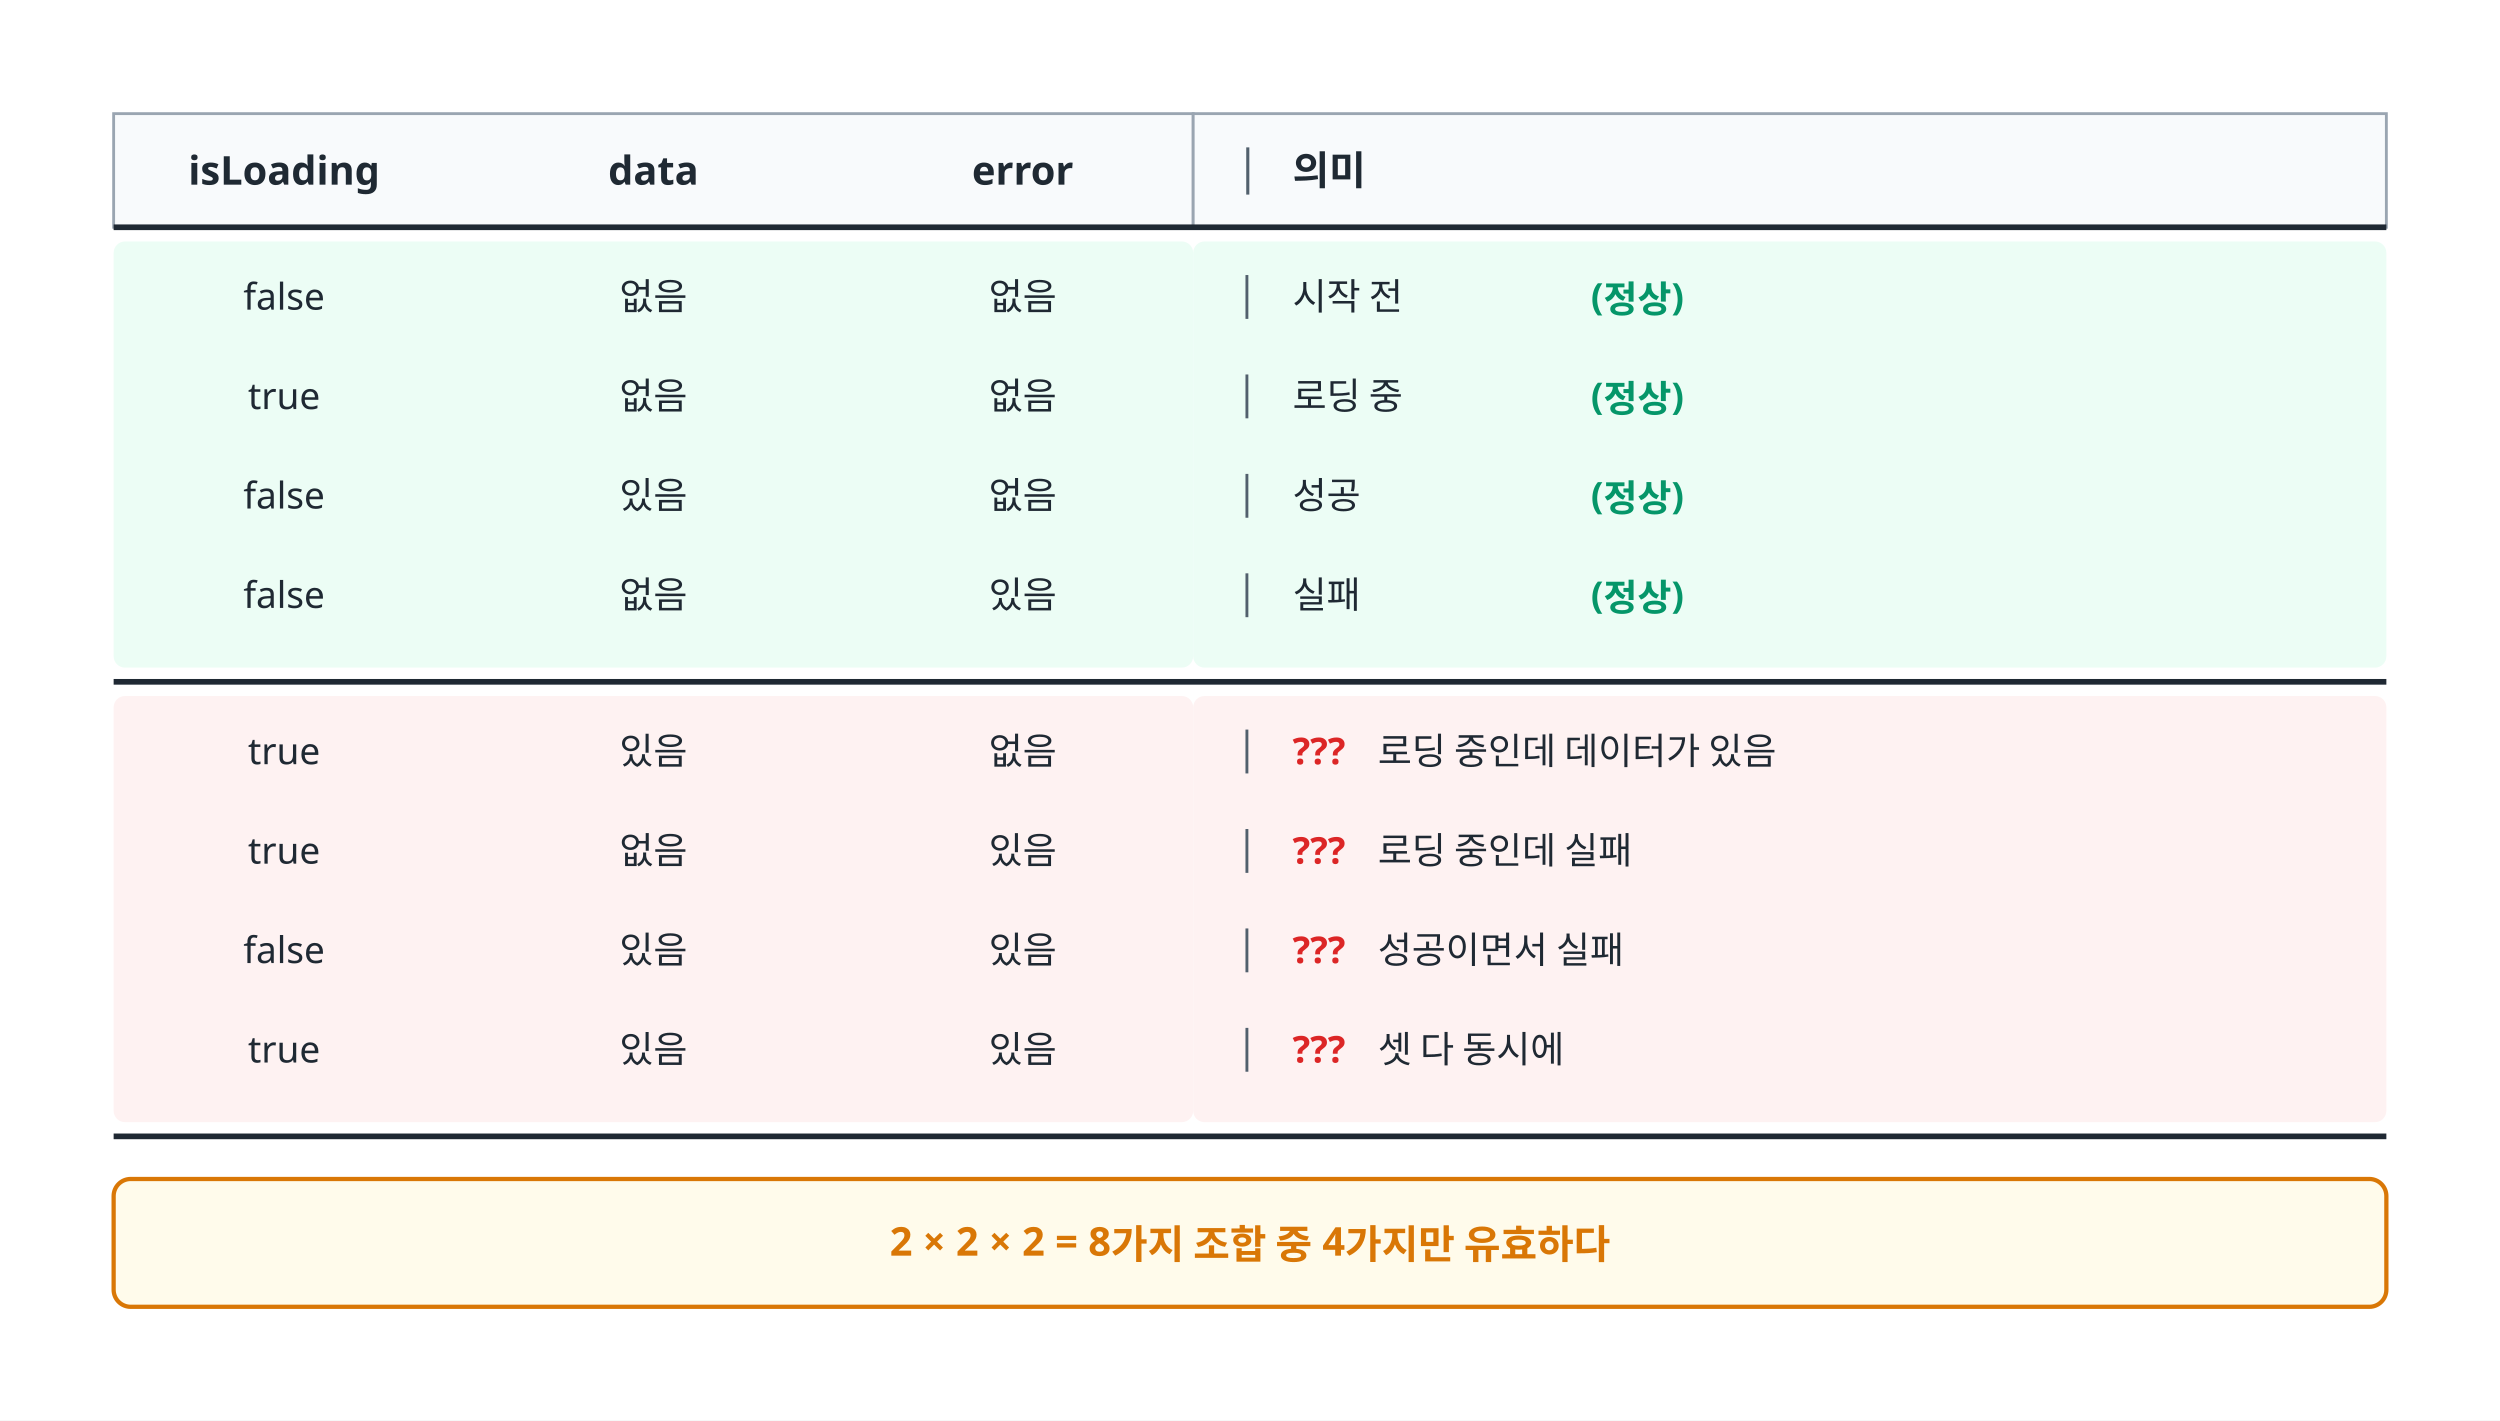
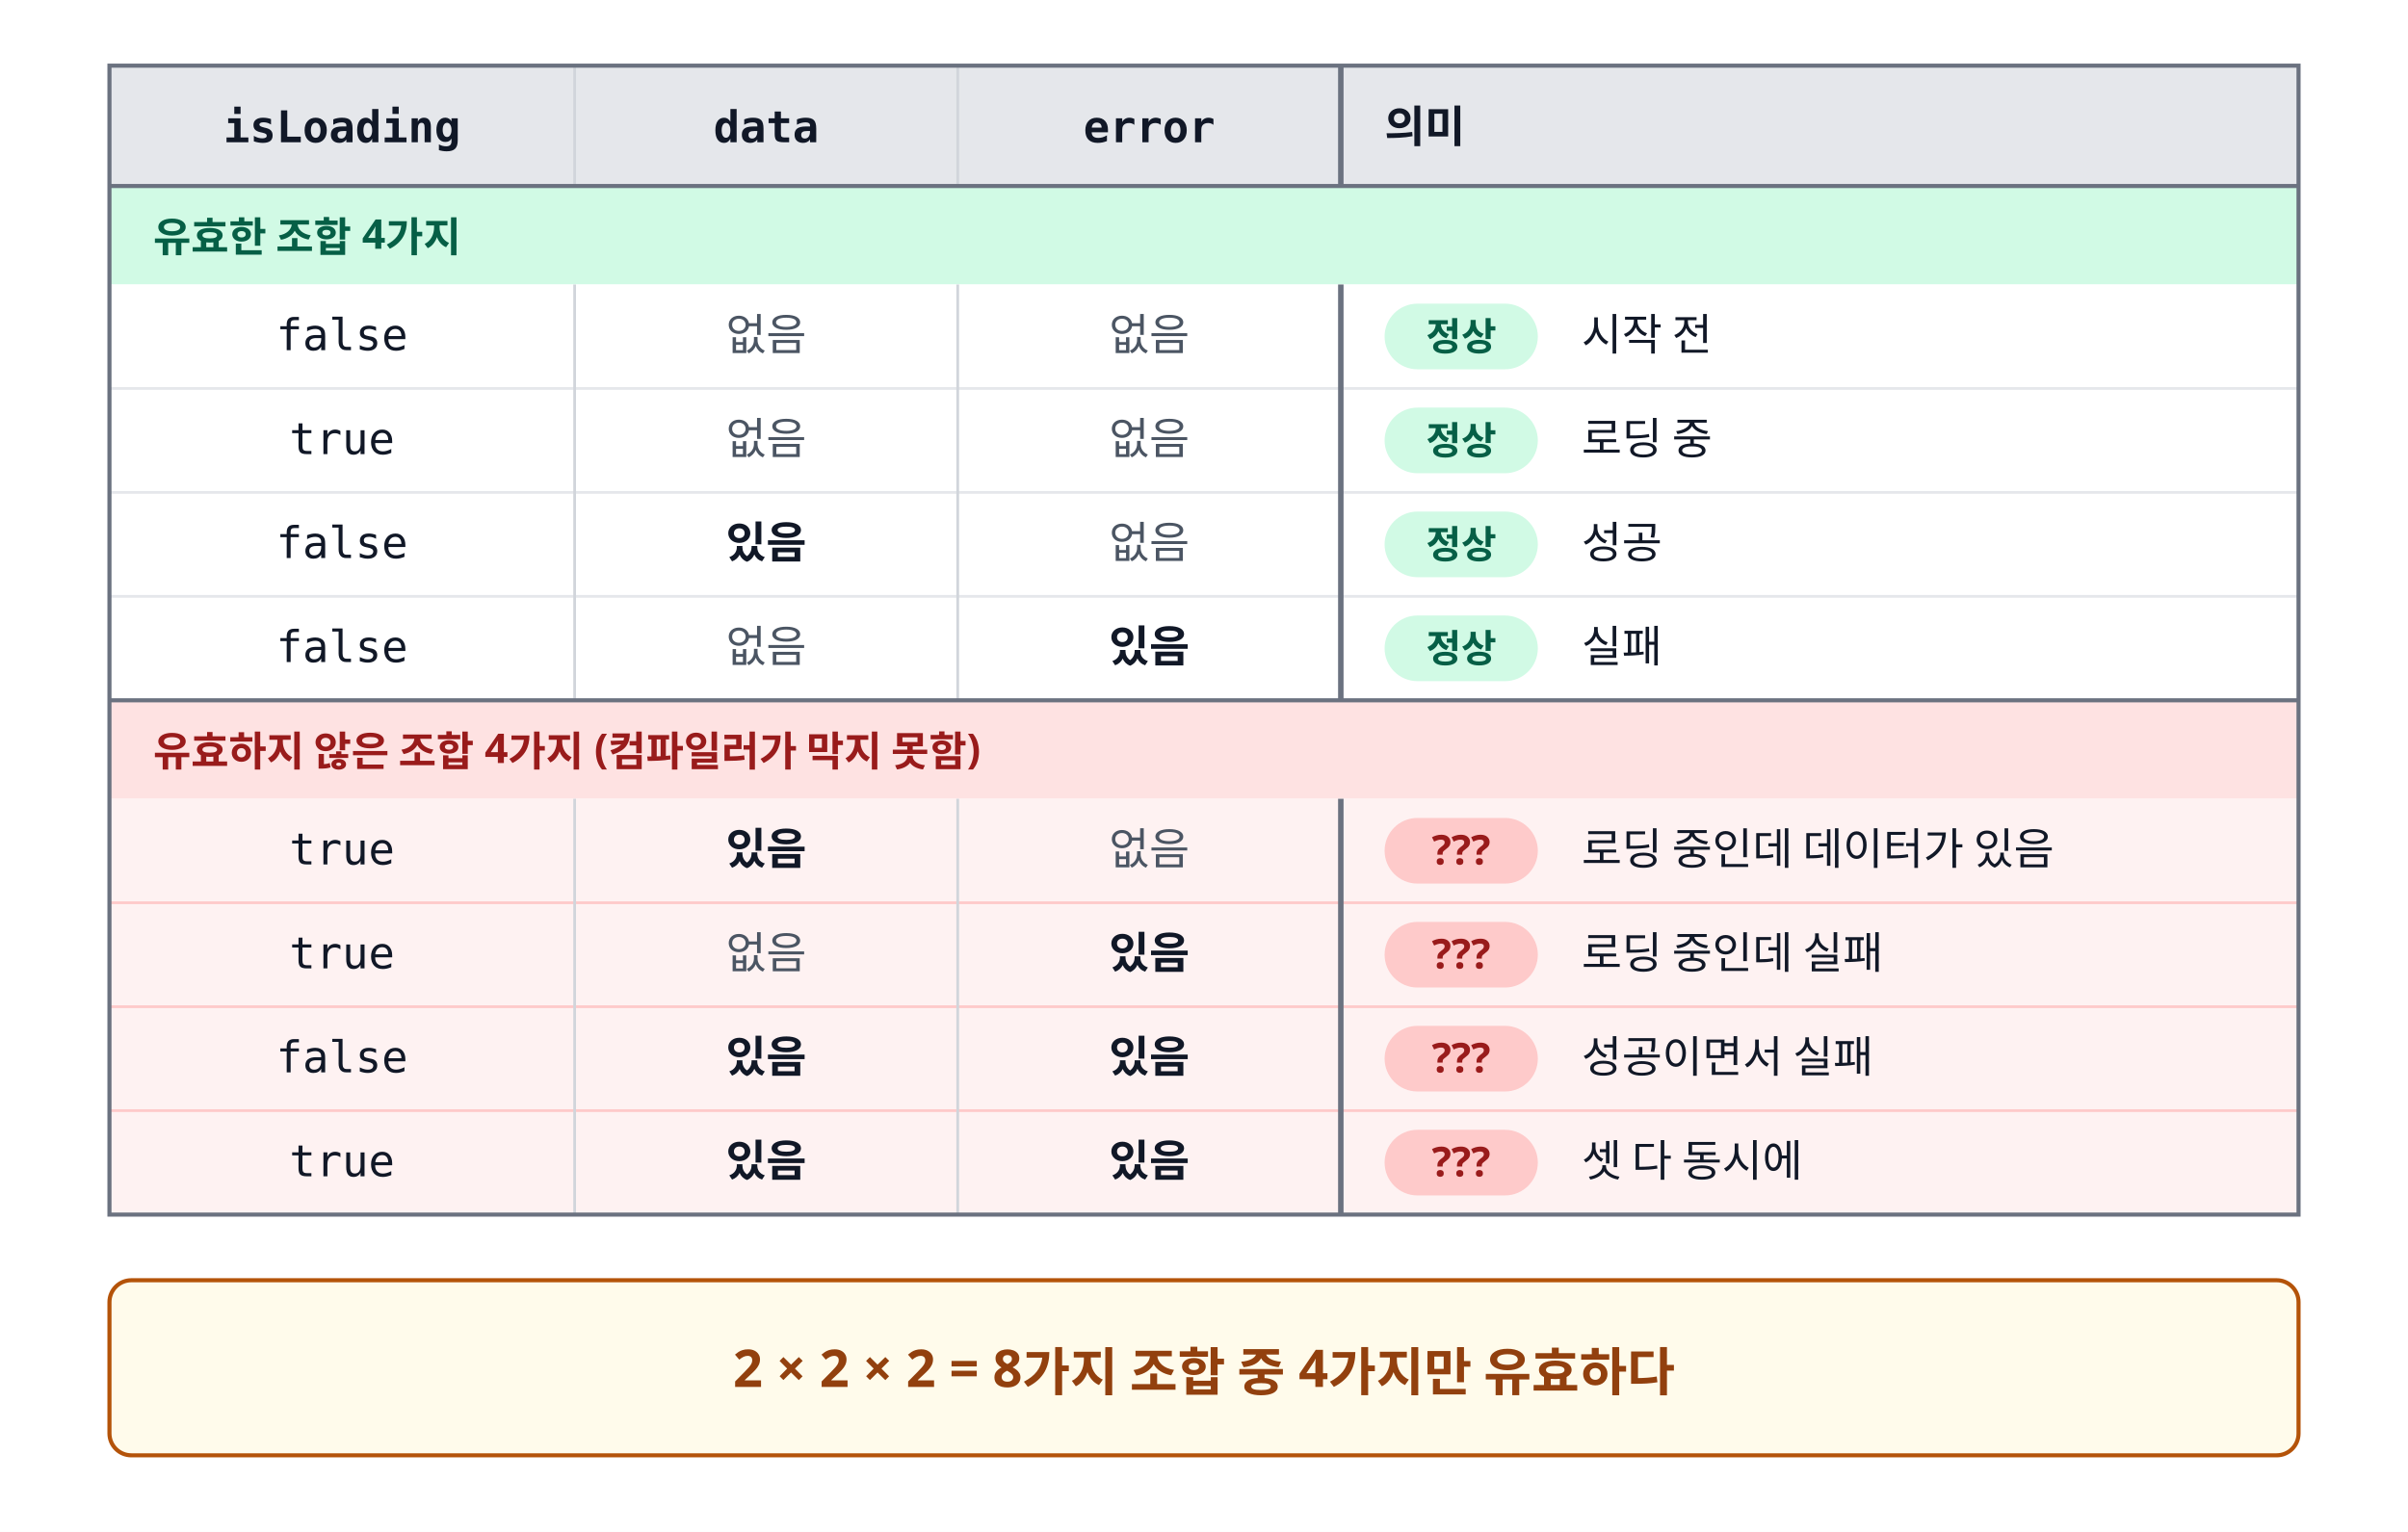
- <svg xmlns="http://www.w3.org/2000/svg" viewBox="0 0 880 500" width="880" height="500" font-family="'Malgun Gothic','Apple SD Gothic Neo','Noto Sans KR','Segoe UI',sans-serif" role="img" aria-labelledby="t d">
-   <rect width="880" height="500" fill="#ffffff" />
-   <rect x="40" y="40" width="380" height="40" fill="#f8fafc" stroke="#9aa5b1" stroke-width="1" />
-   <rect x="420" y="40" width="420" height="40" fill="#f8fafc" stroke="#9aa5b1" stroke-width="1" />
-   <text x="100" y="65" font-size="14" font-weight="bold" fill="#1f2933" text-anchor="middle">isLoading</text>
-   <text x="230" y="65" font-size="14" font-weight="bold" fill="#1f2933" text-anchor="middle">data</text>
-   <text x="360" y="65" font-size="14" font-weight="bold" fill="#1f2933" text-anchor="middle">error</text>
-   <text x="435" y="65" font-size="14" font-weight="bold" fill="#52606d">│</text>
-   <text x="455" y="65" font-size="14" font-weight="bold" fill="#1f2933">의미</text>
-   <line x1="40" y1="80" x2="840" y2="80" stroke="#1f2933" stroke-width="2" />
-   <rect x="40" y="85" width="380" height="150" fill="#ecfdf5" rx="4" />
-   <rect x="420" y="85" width="420" height="150" fill="#ecfdf5" rx="4" />
-   <text x="100" y="109" font-size="13" fill="#1f2933" text-anchor="middle">false</text>
-   <text x="230" y="109" font-size="13" fill="#1f2933" text-anchor="middle">없음</text>
-   <text x="360" y="109" font-size="13" fill="#1f2933" text-anchor="middle">없음</text>
-   <text x="435" y="109" font-size="13" fill="#52606d">│</text>
-   <text x="455" y="109" font-size="13" fill="#1f2933">시작 전</text>
-   <text x="560" y="109" font-size="13" fill="#059669" font-weight="bold">(정상)</text>
-   <text x="100" y="144" font-size="13" fill="#1f2933" text-anchor="middle">true</text>
-   <text x="230" y="144" font-size="13" fill="#1f2933" text-anchor="middle">없음</text>
-   <text x="360" y="144" font-size="13" fill="#1f2933" text-anchor="middle">없음</text>
-   <text x="435" y="144" font-size="13" fill="#52606d">│</text>
-   <text x="455" y="144" font-size="13" fill="#1f2933">로딩 중</text>
-   <text x="560" y="144" font-size="13" fill="#059669" font-weight="bold">(정상)</text>
-   <text x="100" y="179" font-size="13" fill="#1f2933" text-anchor="middle">false</text>
-   <text x="230" y="179" font-size="13" fill="#1f2933" text-anchor="middle">있음</text>
-   <text x="360" y="179" font-size="13" fill="#1f2933" text-anchor="middle">없음</text>
-   <text x="435" y="179" font-size="13" fill="#52606d">│</text>
-   <text x="455" y="179" font-size="13" fill="#1f2933">성공</text>
-   <text x="560" y="179" font-size="13" fill="#059669" font-weight="bold">(정상)</text>
-   <text x="100" y="214" font-size="13" fill="#1f2933" text-anchor="middle">false</text>
-   <text x="230" y="214" font-size="13" fill="#1f2933" text-anchor="middle">없음</text>
-   <text x="360" y="214" font-size="13" fill="#1f2933" text-anchor="middle">있음</text>
-   <text x="435" y="214" font-size="13" fill="#52606d">│</text>
-   <text x="455" y="214" font-size="13" fill="#1f2933">실패</text>
-   <text x="560" y="214" font-size="13" fill="#059669" font-weight="bold">(정상)</text>
-   <line x1="40" y1="240" x2="840" y2="240" stroke="#1f2933" stroke-width="2" />
-   <rect x="40" y="245" width="380" height="150" fill="#fef2f2" rx="4" />
-   <rect x="420" y="245" width="420" height="150" fill="#fef2f2" rx="4" />
-   <text x="100" y="269" font-size="13" fill="#1f2933" text-anchor="middle">true</text>
-   <text x="230" y="269" font-size="13" fill="#1f2933" text-anchor="middle">있음</text>
-   <text x="360" y="269" font-size="13" fill="#1f2933" text-anchor="middle">없음</text>
-   <text x="435" y="269" font-size="13" fill="#52606d">│</text>
-   <text x="455" y="269" font-size="13" fill="#dc2626" font-weight="bold">???</text>
-   <text x="485" y="269" font-size="13" fill="#1f2933">로딩 중인데 데이터가 있음</text>
-   <text x="100" y="304" font-size="13" fill="#1f2933" text-anchor="middle">true</text>
-   <text x="230" y="304" font-size="13" fill="#1f2933" text-anchor="middle">없음</text>
-   <text x="360" y="304" font-size="13" fill="#1f2933" text-anchor="middle">있음</text>
-   <text x="435" y="304" font-size="13" fill="#52606d">│</text>
-   <text x="455" y="304" font-size="13" fill="#dc2626" font-weight="bold">???</text>
-   <text x="485" y="304" font-size="13" fill="#1f2933">로딩 중인데 실패</text>
-   <text x="100" y="339" font-size="13" fill="#1f2933" text-anchor="middle">false</text>
-   <text x="230" y="339" font-size="13" fill="#1f2933" text-anchor="middle">있음</text>
-   <text x="360" y="339" font-size="13" fill="#1f2933" text-anchor="middle">있음</text>
-   <text x="435" y="339" font-size="13" fill="#52606d">│</text>
-   <text x="455" y="339" font-size="13" fill="#dc2626" font-weight="bold">???</text>
-   <text x="485" y="339" font-size="13" fill="#1f2933">성공이면서 실패</text>
-   <text x="100" y="374" font-size="13" fill="#1f2933" text-anchor="middle">true</text>
-   <text x="230" y="374" font-size="13" fill="#1f2933" text-anchor="middle">있음</text>
-   <text x="360" y="374" font-size="13" fill="#1f2933" text-anchor="middle">있음</text>
-   <text x="435" y="374" font-size="13" fill="#52606d">│</text>
-   <text x="455" y="374" font-size="13" fill="#dc2626" font-weight="bold">???</text>
-   <text x="485" y="374" font-size="13" fill="#1f2933">셋 다 동시에</text>
-   <line x1="40" y1="400" x2="840" y2="400" stroke="#1f2933" stroke-width="2" />
-   <rect x="40" y="415" width="800" height="45" fill="#fffbeb" stroke="#d97706" stroke-width="1.5" rx="6" />
-   <text x="440" y="442" font-size="14" font-weight="bold" fill="#d97706" text-anchor="middle">2 × 2 × 2 = 8가지 조합 중 4가지만 유효하다</text>
+ <svg xmlns="http://www.w3.org/2000/svg" viewBox="0 0 880 560" width="880" height="560" font-family="'Malgun Gothic','Apple SD Gothic Neo','Noto Sans KR','Segoe UI',sans-serif" role="img" aria-labelledby="t d">
+   <rect width="880" height="560" fill="#ffffff" />
+   <rect x="40" y="24" width="800" height="44" fill="#e5e7eb" />
+   <text x="125" y="52" font-size="16" font-weight="bold" fill="#111827" text-anchor="middle" font-family="Consolas,'D2Coding',Menlo,'Malgun Gothic',monospace">isLoading</text>
+   <text x="280" y="52" font-size="16" font-weight="bold" fill="#111827" text-anchor="middle" font-family="Consolas,'D2Coding',Menlo,'Malgun Gothic',monospace">data</text>
+   <text x="420" y="52" font-size="16" font-weight="bold" fill="#111827" text-anchor="middle" font-family="Consolas,'D2Coding',Menlo,'Malgun Gothic',monospace">error</text>
+   <text x="506" y="52" font-size="16" font-weight="bold" fill="#111827">의미</text>
+   <rect x="40" y="68" width="800" height="36" fill="#d1fae5" />
+   <text x="56" y="92" font-size="15" font-weight="bold" fill="#065f46">유효한 조합 4가지</text>
+   <rect x="40" y="104" width="800" height="152" fill="#ffffff" />
+   <g font-size="16" text-anchor="middle">
+     <text x="125" y="128" fill="#111827" font-family="Consolas,'D2Coding',Menlo,'Malgun Gothic',monospace">false</text>
+     <text x="280" y="128" fill="#4b5563">없음</text>
+     <text x="420" y="128" fill="#4b5563">없음</text>
+     <text x="125" y="166" fill="#111827" font-family="Consolas,'D2Coding',Menlo,'Malgun Gothic',monospace">true</text>
+     <text x="280" y="166" fill="#4b5563">없음</text>
+     <text x="420" y="166" fill="#4b5563">없음</text>
+     <text x="125" y="204" fill="#111827" font-family="Consolas,'D2Coding',Menlo,'Malgun Gothic',monospace">false</text>
+     <text x="280" y="204" fill="#111827" font-weight="bold">있음</text>
+     <text x="420" y="204" fill="#4b5563">없음</text>
+     <text x="125" y="242" fill="#111827" font-family="Consolas,'D2Coding',Menlo,'Malgun Gothic',monospace">false</text>
+     <text x="280" y="242" fill="#4b5563">없음</text>
+     <text x="420" y="242" fill="#111827" font-weight="bold">있음</text>
+   </g>
+   <g>
+     <rect x="506" y="111" width="56" height="24" rx="12" fill="#d1fae5" />
+     <text x="534" y="128" font-size="14" font-weight="bold" fill="#065f46" text-anchor="middle">정상</text>
+     <text x="578" y="128" font-size="16" fill="#111827">시작 전</text>
+     <rect x="506" y="149" width="56" height="24" rx="12" fill="#d1fae5" />
+     <text x="534" y="166" font-size="14" font-weight="bold" fill="#065f46" text-anchor="middle">정상</text>
+     <text x="578" y="166" font-size="16" fill="#111827">로딩 중</text>
+     <rect x="506" y="187" width="56" height="24" rx="12" fill="#d1fae5" />
+     <text x="534" y="204" font-size="14" font-weight="bold" fill="#065f46" text-anchor="middle">정상</text>
+     <text x="578" y="204" font-size="16" fill="#111827">성공</text>
+     <rect x="506" y="225" width="56" height="24" rx="12" fill="#d1fae5" />
+     <text x="534" y="242" font-size="14" font-weight="bold" fill="#065f46" text-anchor="middle">정상</text>
+     <text x="578" y="242" font-size="16" fill="#111827">실패</text>
+   </g>
+   <rect x="40" y="256" width="800" height="36" fill="#fee2e2" />
+   <text x="56" y="280" font-size="15" font-weight="bold" fill="#991b1b">유효하지 않은 조합 4가지 (컴파일러가 막지 못함)</text>
+   <rect x="40" y="292" width="800" height="152" fill="#fef2f2" />
+   <g font-size="16" text-anchor="middle">
+     <text x="125" y="316" fill="#111827" font-family="Consolas,'D2Coding',Menlo,'Malgun Gothic',monospace">true</text>
+     <text x="280" y="316" fill="#111827" font-weight="bold">있음</text>
+     <text x="420" y="316" fill="#4b5563">없음</text>
+     <text x="125" y="354" fill="#111827" font-family="Consolas,'D2Coding',Menlo,'Malgun Gothic',monospace">true</text>
+     <text x="280" y="354" fill="#4b5563">없음</text>
+     <text x="420" y="354" fill="#111827" font-weight="bold">있음</text>
+     <text x="125" y="392" fill="#111827" font-family="Consolas,'D2Coding',Menlo,'Malgun Gothic',monospace">false</text>
+     <text x="280" y="392" fill="#111827" font-weight="bold">있음</text>
+     <text x="420" y="392" fill="#111827" font-weight="bold">있음</text>
+     <text x="125" y="430" fill="#111827" font-family="Consolas,'D2Coding',Menlo,'Malgun Gothic',monospace">true</text>
+     <text x="280" y="430" fill="#111827" font-weight="bold">있음</text>
+     <text x="420" y="430" fill="#111827" font-weight="bold">있음</text>
+   </g>
+   <g>
+     <rect x="506" y="299" width="56" height="24" rx="12" fill="#fecaca" />
+     <text x="534" y="316" font-size="15" font-weight="bold" fill="#991b1b" text-anchor="middle">???</text>
+     <text x="578" y="316" font-size="16" fill="#111827">로딩 중인데 데이터가 있음</text>
+     <rect x="506" y="337" width="56" height="24" rx="12" fill="#fecaca" />
+     <text x="534" y="354" font-size="15" font-weight="bold" fill="#991b1b" text-anchor="middle">???</text>
+     <text x="578" y="354" font-size="16" fill="#111827">로딩 중인데 실패</text>
+     <rect x="506" y="375" width="56" height="24" rx="12" fill="#fecaca" />
+     <text x="534" y="392" font-size="15" font-weight="bold" fill="#991b1b" text-anchor="middle">???</text>
+     <text x="578" y="392" font-size="16" fill="#111827">성공이면서 실패</text>
+     <rect x="506" y="413" width="56" height="24" rx="12" fill="#fecaca" />
+     <text x="534" y="430" font-size="15" font-weight="bold" fill="#991b1b" text-anchor="middle">???</text>
+     <text x="578" y="430" font-size="16" fill="#111827">셋 다 동시에</text>
+   </g>
+   <g stroke="#e5e7eb" stroke-width="1">
+     <line x1="40" y1="142" x2="840" y2="142" />
+     <line x1="40" y1="180" x2="840" y2="180" />
+     <line x1="40" y1="218" x2="840" y2="218" />
+   </g>
+   <g stroke="#fecaca" stroke-width="1">
+     <line x1="40" y1="330" x2="840" y2="330" />
+     <line x1="40" y1="368" x2="840" y2="368" />
+     <line x1="40" y1="406" x2="840" y2="406" />
+   </g>
+   <g stroke="#d1d5db" stroke-width="1">
+     <line x1="210" y1="24" x2="210" y2="68" />
+     <line x1="350" y1="24" x2="350" y2="68" />
+     <line x1="210" y1="104" x2="210" y2="256" />
+     <line x1="350" y1="104" x2="350" y2="256" />
+     <line x1="210" y1="292" x2="210" y2="444" />
+     <line x1="350" y1="292" x2="350" y2="444" />
+   </g>
+   <g stroke="#6b7280" stroke-width="2">
+     <line x1="490" y1="24" x2="490" y2="68" />
+     <line x1="490" y1="104" x2="490" y2="256" />
+     <line x1="490" y1="292" x2="490" y2="444" />
+   </g>
+   <line x1="40" y1="68" x2="840" y2="68" stroke="#6b7280" stroke-width="1.5" />
+   <line x1="40" y1="256" x2="840" y2="256" stroke="#6b7280" stroke-width="1.5" />
+   <rect x="40" y="24" width="800" height="420" fill="none" stroke="#6b7280" stroke-width="1.5" />
+   <rect x="40" y="468" width="800" height="64" rx="8" fill="#fffbeb" stroke="#b45309" stroke-width="1.5" />
+   <text x="440" y="507" font-size="19" font-weight="bold" fill="#92400e" text-anchor="middle">2 × 2 × 2 = 8가지 조합 중 4가지만 유효하다</text>
</svg>
